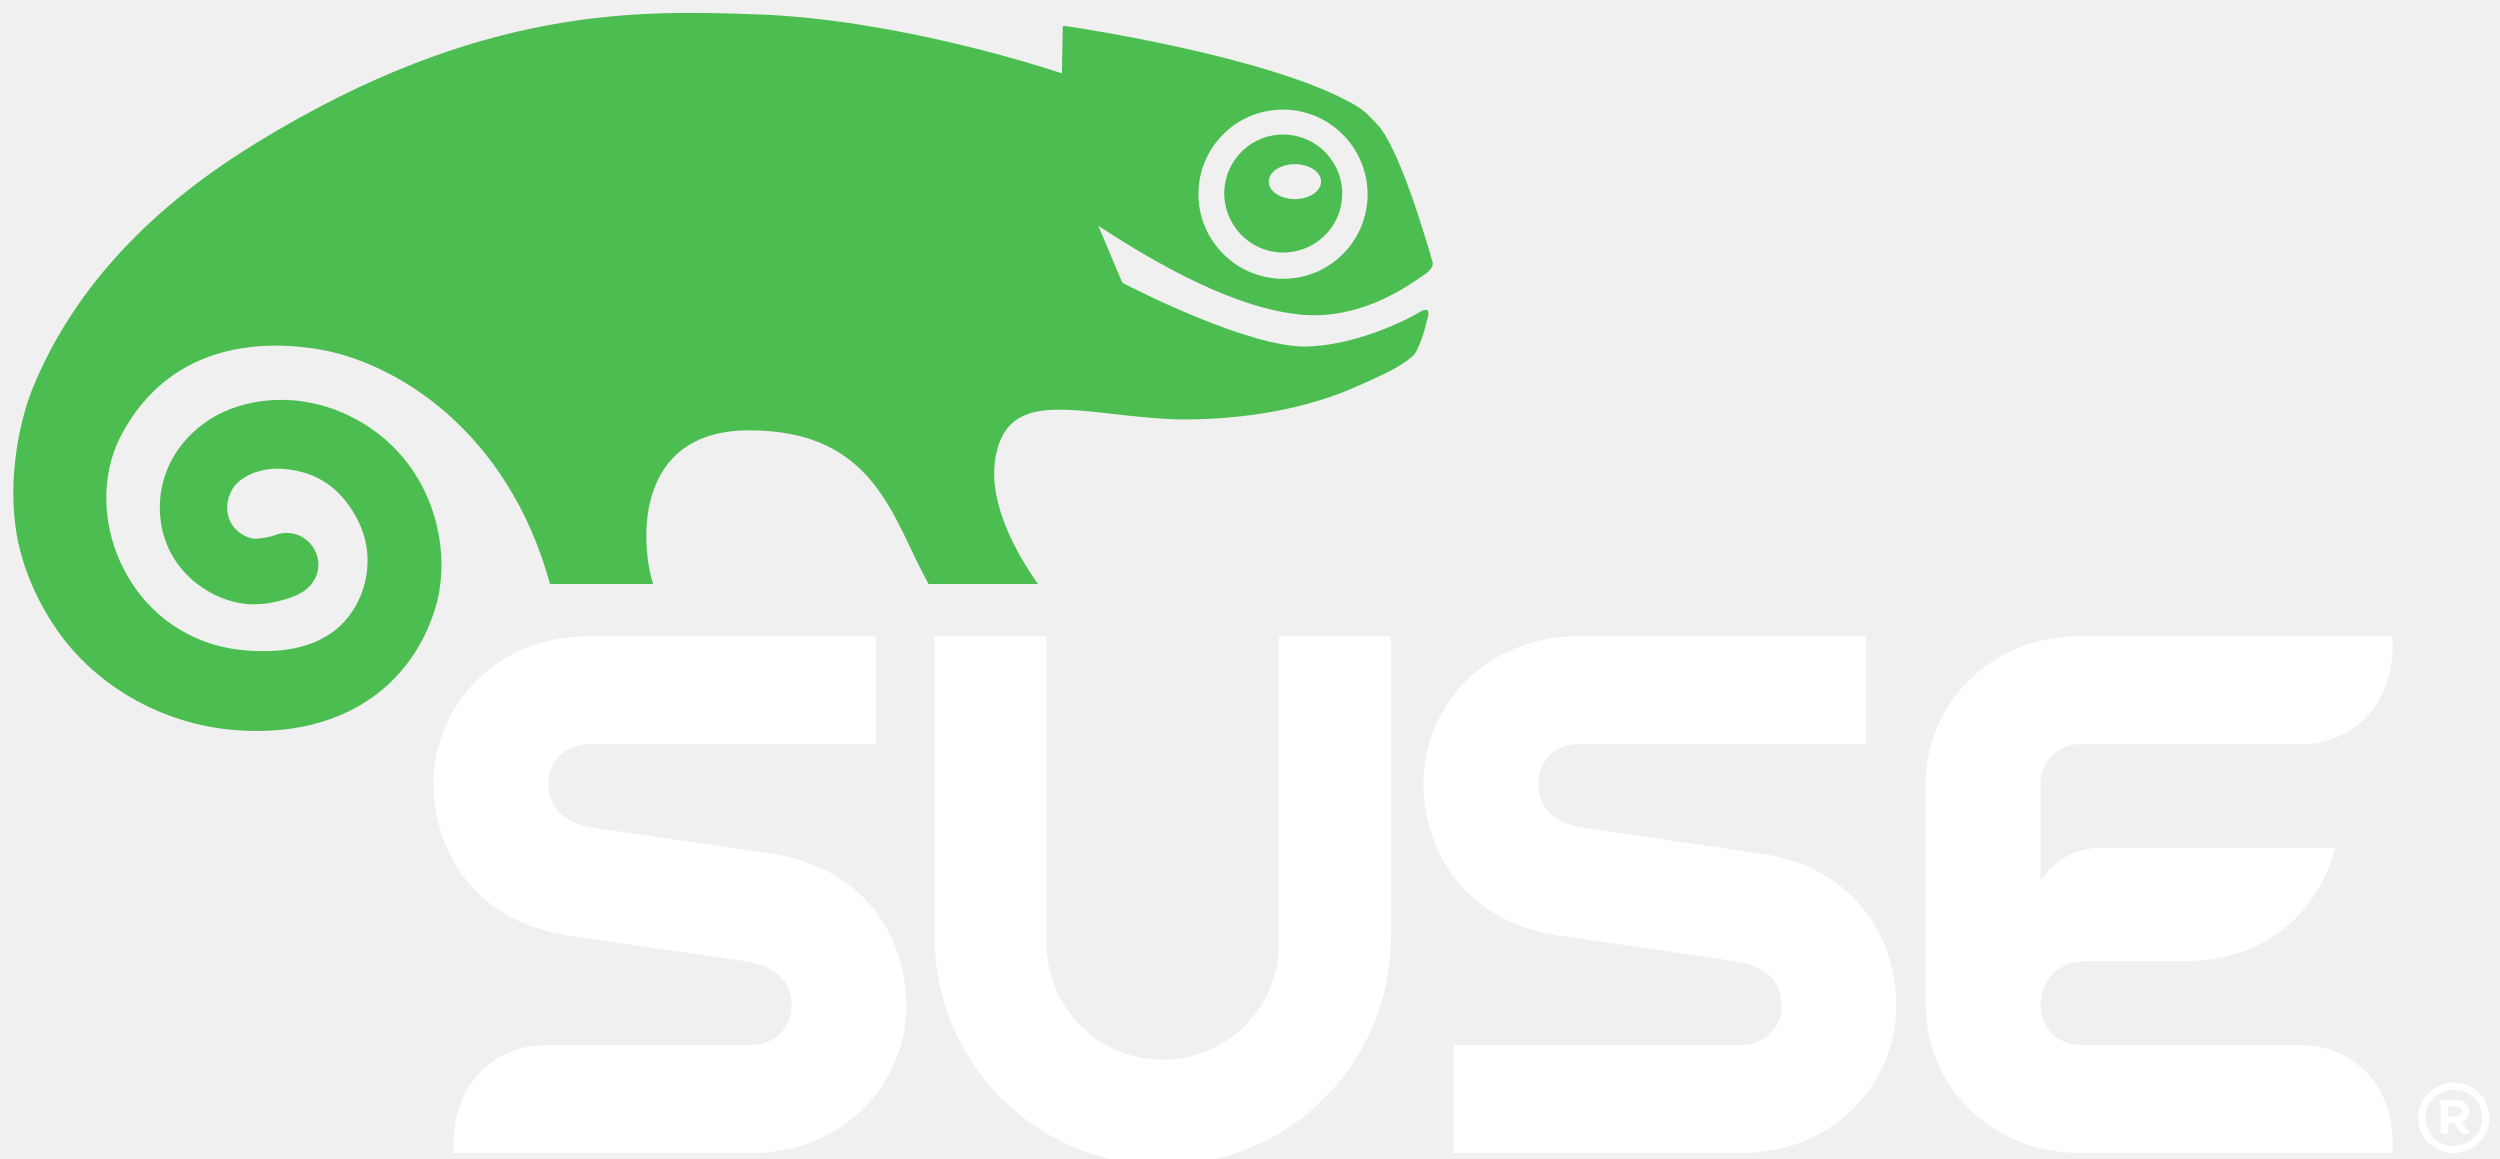
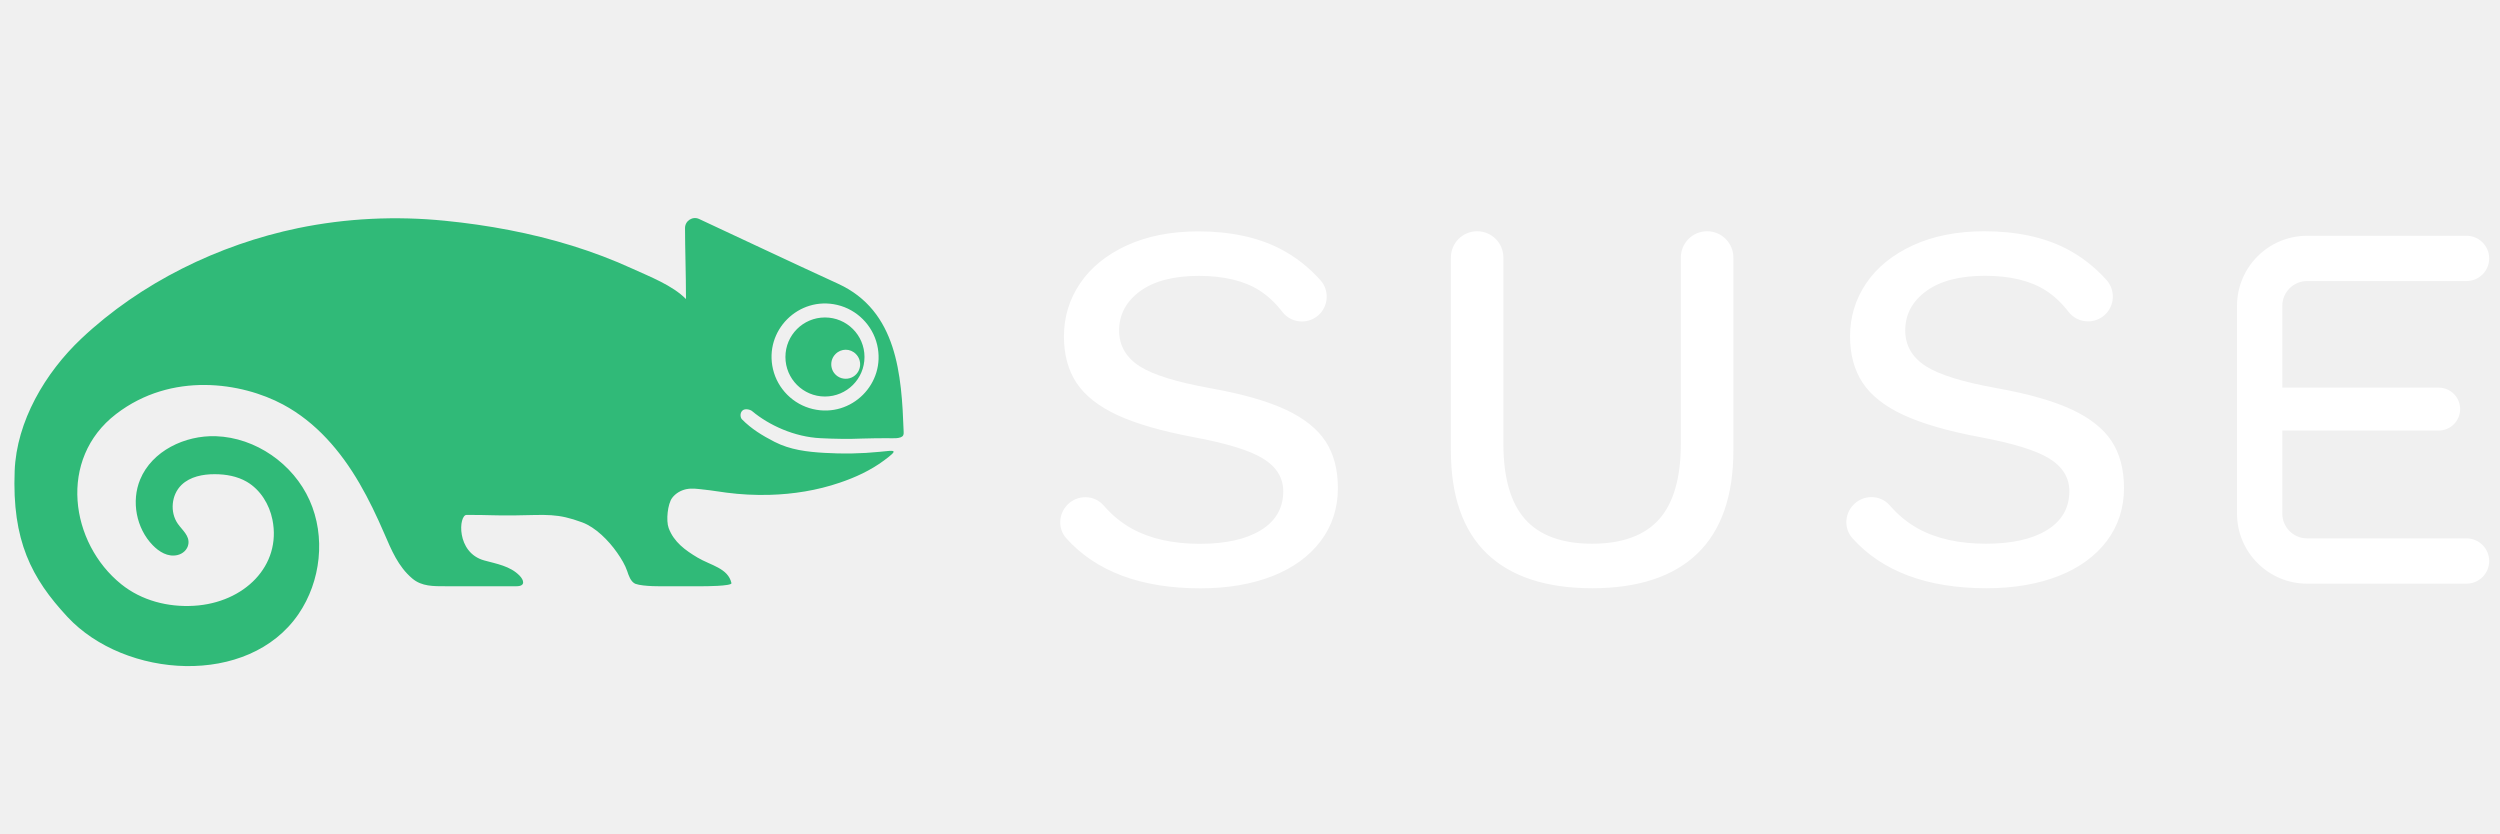
- <svg xmlns="http://www.w3.org/2000/svg" width="187.832" height="87.045" viewBox="0 0 187.832 87.045" id="svg3700" version="1.1">
-   <defs id="defs3702" />
-   <g id="layer1" transform="translate(-220.3695,-934.5538)">
-     <g id="g36490" transform="matrix(2.14305,0,0,-2.14305,-573.7317,1751.811)">
-       <path id="path35667" style="fill:#ffffff;fill-opacity:1;fill-rule:nonzero;stroke:none" d="m 397.635,351.417 c -0.057,0.008 -6.185,0.898 -6.244,0.907 -1.076,0.17 -1.619,0.698 -1.619,1.573 0,0.875 0.751,1.369 1.372,1.369 l 10.123,0 0,3.781 -10.1,0 c -3.206,0 -5.419,-2.436 -5.419,-5.15 0,-2.375 1.426,-4.833 4.689,-5.337 0.057,-0.009 6.186,-0.898 6.245,-0.907 1.075,-0.168 1.62,-0.699 1.62,-1.573 0,-0.874 -0.753,-1.368 -1.376,-1.368 l -7.396,0 0,-0.004 c -1.499,-0.045 -3.076,-1.193 -3.076,-3.443 l 0,-0.335 10.453,0 c 3.204,0 5.417,2.436 5.417,5.15 0,2.375 -1.424,4.834 -4.689,5.337 m 53.718,3.849 c 1.5,0.044 3.077,1.196 3.077,3.447 l 0,0.334 -10.95,0 c -3.206,0 -5.418,-2.436 -5.418,-5.15 l 0,-7.817 c 0,-2.714 2.212,-5.15 5.418,-5.15 l 10.95,0 0,0.335 c 0,2.25 -1.577,3.398 -3.076,3.443 l 0,0.004 -7.896,0 c -0.62,0 -1.374,0.494 -1.374,1.368 0,0.874 0.574,1.573 1.621,1.573 l 3.42,0 c 3.012,0.02 4.747,1.865 5.292,3.972 l -8.229,0 c -1.481,0 -2.103,-1.174 -2.103,-1.174 l 0,3.446 c 0,0.875 0.751,1.369 1.373,1.369 l 7.895,0 z m 5.492,-12.885 c 0,-0.1 -0.072,-0.171 -0.205,-0.171 l -0.265,0 0,0.346 0.259,0 c 0.13,0 0.211,-0.059 0.211,-0.175 m 0.266,0.016 c 0,0.244 -0.183,0.389 -0.468,0.389 l -0.531,0 0,-1.178 0.263,0 0,0.379 0.209,0 0.254,-0.379 0.307,0 -0.291,0.422 c 0.152,0.054 0.257,0.174 0.257,0.367 m 0.457,-0.23 c 0,-0.544 -0.43,-0.988 -0.997,-0.988 -0.565,0 -0.989,0.438 -0.989,0.982 0,0.545 0.427,0.987 0.996,0.987 0.565,0 0.99,-0.437 0.99,-0.981 m 0.258,10e-4 c 0,0.674 -0.547,1.23 -1.248,1.23 -0.702,0 -1.256,-0.562 -1.256,-1.237 0,-0.676 0.548,-1.231 1.249,-1.231 0.702,0 1.255,0.563 1.255,1.238 m -42.439,16.886 0,-10.777 c 0,-2.252 -1.825,-4.076 -4.074,-4.076 -2.252,0 -4.076,1.824 -4.076,4.076 l 0,10.777 -3.925,0 0,-10.551 c 0,-4.419 3.582,-8.001 8.001,-8.001 4.417,0 7.998,3.582 7.998,8.001 l 0,10.551 -3.924,0 z m 21.642,-12.974 c 0,-2.714 -2.212,-5.15 -5.417,-5.15 l -10.099,0 0,3.782 10.12,0 c 0.621,0 1.374,0.494 1.374,1.368 0,0.874 -0.544,1.405 -1.621,1.573 -0.057,0.009 -6.185,0.898 -6.243,0.907 -3.265,0.504 -4.689,2.962 -4.689,5.337 0,2.714 2.212,5.15 5.418,5.15 l 10.1,0 0,-3.781 -10.122,0 c -0.621,0 -1.374,-0.494 -1.374,-1.369 0,-0.875 0.547,-1.403 1.62,-1.573 0.059,-0.009 6.187,-0.899 6.244,-0.907 3.264,-0.503 4.689,-2.962 4.689,-5.337" />
-       <path id="path35671" style="fill:#4cbe51;fill-opacity:1;fill-rule:nonzero;stroke:none" d="m 412.564,374.648 c 0.028,0.792 0.36,1.526 0.94,2.065 0.577,0.542 1.333,0.821 2.125,0.795 1.636,-0.059 2.917,-1.436 2.863,-3.07 -0.03,-0.79 -0.361,-1.523 -0.941,-2.064 -0.576,-0.542 -1.332,-0.821 -2.126,-0.794 -1.633,0.059 -2.915,1.435 -2.861,3.068 m -4.759,5.731 c 0,0 -0.026,-1.438 -0.029,-1.598 -0.708,0.236 -5.855,1.898 -10.679,2.067 -4.091,0.144 -9.677,0.339 -17.572,-4.513 l -0.233,-0.146 c -3.713,-2.317 -6.277,-5.173 -7.617,-8.493 -0.421,-1.045 -0.987,-3.402 -0.427,-5.618 0.242,-0.971 0.693,-1.944 1.3,-2.816 1.371,-1.969 3.672,-3.277 6.15,-3.498 3.498,-0.312 6.149,1.26 7.09,4.201 0.65,2.031 0,5.009 -2.483,6.529 -2.019,1.238 -4.194,0.955 -5.452,0.123 -1.094,-0.725 -1.714,-1.851 -1.703,-3.089 0.025,-2.194 1.915,-3.361 3.274,-3.363 0.395,0 0.792,0.067 1.24,0.214 0.159,0.049 0.308,0.108 0.473,0.21 l 0.052,0.033 0.033,0.019 -0.013,-0.005 c 0.31,0.208 0.5,0.552 0.5,0.919 0,0.102 -0.017,0.204 -0.045,0.308 -0.16,0.553 -0.708,0.891 -1.278,0.786 l -0.076,-0.015 -0.105,-0.035 -0.151,-0.05 c -0.312,-0.079 -0.548,-0.085 -0.597,-0.085 -0.161,0.01 -0.944,0.244 -0.944,1.103 l 0,0.009 c 0.003,0.315 0.129,0.535 0.198,0.656 0.243,0.381 0.909,0.756 1.81,0.677 1.181,-0.102 2.033,-0.707 2.597,-1.849 0.525,-1.064 0.387,-2.37 -0.352,-3.328 -0.736,-0.951 -2.043,-1.353 -3.783,-1.165 -1.754,0.193 -3.237,1.202 -4.068,2.775 -0.812,1.534 -0.857,3.357 -0.116,4.756 1.777,3.351 5.13,3.318 6.969,3 2.612,-0.452 6.575,-2.795 8.062,-8.22 l 3.616,0 c -0.447,1.384 -0.705,5.387 3.366,5.387 4.463,0 5.027,-3.143 6.291,-5.387 l 3.831,0 c -1.008,1.443 -1.716,3.049 -1.492,4.399 0.33,1.993 1.918,1.814 4.112,1.564 0.716,-0.081 1.533,-0.175 2.378,-0.194 2.355,-0.015 4.491,0.419 6.056,1.103 1.013,0.443 1.659,0.735 2.064,1.102 0.146,0.12 0.222,0.318 0.299,0.527 l 0.054,0.14 c 0.067,0.169 0.153,0.532 0.203,0.726 0.104,0.4 -0.25,0.188 -0.25,0.188 -0.685,-0.412 -2.405,-1.197 -4.012,-1.229 -1.992,-0.04 -6.006,2.004 -6.425,2.222 l -0.04,0.047 c -0.101,0.24 -0.703,1.665 -0.831,1.966 2.891,-1.904 5.287,-2.956 7.122,-3.119 2.043,-0.182 3.636,0.933 4.316,1.408 0.072,0.049 0.343,0.231 0.279,0.45 -0.267,0.928 -1.183,4.036 -1.946,4.825 -0.223,0.229 -0.401,0.452 -0.763,0.663 -2.921,1.702 -9.851,2.73 -10.176,2.777 0,0 -0.08,0.02 -0.077,-0.064" />
-       <path id="path35675" style="fill:#4cbe51;fill-opacity:1;fill-rule:nonzero;stroke:none" d="m 415.944,374.373 c -0.509,0 -0.917,0.275 -0.917,0.612 0,0.338 0.408,0.612 0.917,0.612 0.507,0 0.918,-0.274 0.918,-0.612 0,-0.337 -0.411,-0.612 -0.918,-0.612 m -0.34,2.261 c -0.552,0.022 -1.077,-0.175 -1.479,-0.552 -0.403,-0.377 -0.639,-0.887 -0.656,-1.44 -0.037,-1.141 0.856,-2.101 1.995,-2.143 0.554,-0.017 1.079,0.18 1.484,0.554 0.405,0.379 0.638,0.89 0.654,1.44 0.039,1.143 -0.856,2.102 -1.998,2.141" />
+ <svg xmlns="http://www.w3.org/2000/svg" version="1.1" id="Layer_1" x="0px" y="0px" viewBox="0 0 270 90" style="enable-background:new 0 0 270 90;" xml:space="preserve">
+   <style type="text/css">
+ 	.st0{fill:#FFFFFF;}
+ 	.st1{fill:#30BA78;}
+ </style>
+   <g id="Layer_1_1_">
+     <g>
+       <path class="st0" d="M249.166,63.036c-4.173,0-7.569-3.394-7.569-7.568V33.034    c0-4.173,3.396-7.57,7.569-7.57h17.22c1.349,0,2.447,1.098,2.447,2.446    s-1.098,2.444-2.447,2.444h-17.22c-1.476,0-2.677,1.203-2.677,2.681v8.829h16.889    c1.278,0,2.317,1.04,2.317,2.318c0,1.278-1.039,2.317-2.317,2.317h-16.889v8.969    c0,1.477,1.201,2.677,2.677,2.677h17.22c1.349,0,2.447,1.099,2.447,2.447    c0,1.349-1.098,2.444-2.447,2.444H249.166z M171.949,63.53c-4.966,0-8.791-1.26-11.37-3.748    c-2.576-2.482-3.882-6.217-3.882-11.102V27.81c0-1.564,1.27-2.836,2.833-2.836    c1.564,0,2.836,1.272,2.836,2.836v20.122c0,3.655,0.788,6.395,2.341,8.141    c1.561,1.758,3.997,2.649,7.243,2.649c3.243,0,5.681-0.891,7.242-2.649    c1.552-1.747,2.339-4.486,2.339-8.141V27.81c0-1.564,1.273-2.836,2.837-2.836    s2.836,1.272,2.836,2.836v20.87c0,4.882-1.308,8.617-3.886,11.102    C180.737,62.27,176.915,63.53,171.949,63.53 M214.54,63.53c-6.394,0-11.266-1.817-14.475-5.399    c-0.929-1.037-0.87-2.636,0.135-3.64l0.01-0.011l0.01-0.01    c0.509-0.506,1.185-0.783,1.904-0.783c0.761,0,1.477,0.324,1.969,0.893    c0.894,1.033,1.917,1.874,3.044,2.498c1.965,1.091,4.437,1.644,7.347,1.644    c2.761,0,4.963-0.487,6.548-1.448c1.631-0.986,2.459-2.407,2.459-4.227    c0-1.471-0.75-2.672-2.228-3.563c-1.438-0.865-3.865-1.608-7.419-2.275    c-3.453-0.644-6.236-1.45-8.274-2.395c-2.015-0.932-3.495-2.097-4.401-3.469    c-0.906-1.362-1.364-3.053-1.364-5.026c0-2.082,0.584-4.006,1.737-5.714    c1.155-1.712,2.848-3.093,5.035-4.102c2.198-1.014,4.8-1.527,7.734-1.527    c3.43,0,6.396,0.628,8.818,1.867c1.626,0.831,3.098,1.977,4.38,3.405    c0.978,1.094,0.887,2.787-0.207,3.774c-0.493,0.443-1.129,0.687-1.79,0.687    c-0.837,0-1.612-0.381-2.123-1.043c-0.727-0.945-1.545-1.715-2.435-2.287    c-1.646-1.058-3.861-1.594-6.584-1.594c-2.688,0-4.811,0.549-6.309,1.631    c-1.523,1.101-2.297,2.54-2.297,4.271c0,1.625,0.757,2.93,2.252,3.877    c1.452,0.924,3.966,1.699,7.685,2.367c3.374,0.606,6.088,1.383,8.067,2.307    c1.956,0.911,3.401,2.059,4.29,3.412c0.885,1.348,1.334,3.048,1.334,5.052    c0,2.155-0.62,4.074-1.842,5.705c-1.232,1.64-2.983,2.916-5.2,3.791    C220.111,63.082,217.485,63.53,214.54,63.53 M129.64,63.54c-6.396,0-11.266-1.818-14.476-5.4    c-0.929-1.035-0.869-2.635,0.135-3.64l0.015-0.015c0.511-0.508,1.189-0.788,1.911-0.788    c0.762,0,1.48,0.325,1.968,0.893c0.892,1.032,1.914,1.873,3.043,2.498    c1.967,1.093,4.439,1.645,7.348,1.645c2.759,0,4.962-0.487,6.549-1.448    c1.631-0.986,2.458-2.407,2.458-4.225c0-1.474-0.751-2.672-2.228-3.563    c-1.439-0.868-3.867-1.612-7.42-2.279c-3.452-0.643-6.235-1.45-8.274-2.392    c-2.014-0.934-3.496-2.101-4.401-3.469c-0.905-1.363-1.363-3.054-1.363-5.026    c0-2.083,0.584-4.004,1.735-5.713c1.155-1.715,2.849-3.095,5.036-4.103    c2.195-1.012,4.797-1.527,7.734-1.527c3.43,0,6.398,0.629,8.817,1.867    c1.629,0.832,3.101,1.978,4.379,3.405c0.981,1.094,0.887,2.785-0.205,3.773    c-0.493,0.443-1.129,0.687-1.791,0.687c-0.837,0-1.611-0.38-2.122-1.042    c-0.723-0.944-1.545-1.715-2.435-2.288c-1.648-1.06-3.862-1.596-6.584-1.596    c-2.689,0-4.811,0.55-6.311,1.632c-1.522,1.105-2.294,2.542-2.294,4.271    c0,1.625,0.757,2.93,2.251,3.879c1.453,0.924,3.966,1.697,7.687,2.367    c3.37,0.603,6.085,1.38,8.068,2.306c1.956,0.915,3.397,2.063,4.286,3.411    c0.887,1.347,1.336,3.046,1.336,5.055c0,2.156-0.62,4.074-1.845,5.703    c-1.232,1.641-2.982,2.918-5.201,3.793C135.208,63.093,132.582,63.54,129.64,63.54" />
+       <path class="st1" d="M92.441,38.24c-0.606-0.625-1.603-0.625-2.208,0    c-0.681,0.678-0.6,1.85,0.244,2.41c0.516,0.342,1.204,0.342,1.719,0    C93.037,40.09,93.12,38.919,92.441,38.24 M90.423,32.931c-4.172-0.977-7.92,2.772-6.94,6.941    c0.497,2.123,2.184,3.809,4.309,4.307c4.172,0.981,7.922-2.771,6.94-6.943    C94.231,35.113,92.545,33.428,90.423,32.931 M62.879,56.417c-2.719-1.005-3.769-0.803-7.245-0.755    c-2.409,0.03-2.496-0.052-5.245-0.052c-0.85,0-1.162,4.072,1.911,4.918    c1.345,0.37,2.799,0.603,3.811,1.638c0.448,0.457,0.7,1.148-0.335,1.148h-7.63    c-1.335,0-2.595,0.03-3.616-0.833c-1.541-1.302-2.26-3.093-3.031-4.871    c-0.8-1.848-1.663-3.669-2.677-5.411c-2.015-3.463-4.679-6.596-8.252-8.51    c-4.462-2.393-12.034-3.58-18.031,1.025c-6.319,4.852-4.966,13.94,0.562,18.386    c2.183,1.757,5.028,2.491,7.826,2.326c5.466-0.316,9.497-4.345,8.496-9.303    c-0.334-1.659-1.302-3.231-2.761-4.087c-1.037-0.606-2.266-0.821-3.467-0.823    c-1.291-0.004-2.664,0.262-3.593,1.16c-1.098,1.063-1.275,2.942-0.398,4.194    c0.485,0.694,1.275,1.279,1.142,2.183c-0.091,0.611-0.596,1.066-1.198,1.201    c-1.025,0.229-1.964-0.356-2.656-1.07c-1.776-1.829-2.332-4.741-1.354-7.098    c1.278-3.086,4.833-4.783,8.17-4.673c4.303,0.145,8.359,2.983,10.122,6.91    c1.765,3.929,1.236,8.75-1.195,12.305c-5.403,7.897-18.746,6.964-24.945,0.305    C3.401,62.451,1.288,58.398,1.584,50.848c0.208-5.334,3.287-10.59,7.211-14.287    c6.394-6.025,14.814-10.145,23.383-11.921c5.204-1.076,10.576-1.328,15.858-0.8    c4.659,0.462,9.289,1.316,13.766,2.702c2.223,0.692,4.41,1.516,6.523,2.486    c1.865,0.856,4.309,1.79,5.761,3.269c0-2.678-0.104-5.62-0.104-7.669    c0-0.781,0.822-1.31,1.526-0.976c3.03,1.406,10.208,4.797,14.993,6.986    c6.415,2.931,6.869,9.846,7.093,15.976c0.005,0.137,0.011,0.278-0.05,0.4    c-0.202,0.42-1.283,0.306-1.679,0.311c-0.767,0.008-1.925,0.003-2.692,0.038    c-1.531,0.066-3.022,0.038-4.554-0.038c-2.832-0.137-5.569-1.4-7.403-2.933    c-0.183-0.155-0.775-0.323-1.053-0.033c-0.29,0.299-0.191,0.766-0.034,0.926    c1.052,1.061,2.191,1.747,3.518,2.432c1.685,0.865,3.522,1.085,5.384,1.193    c1.995,0.118,4.003,0.088,5.994-0.116c1.662-0.17,2.091-0.285,0.451,0.934    c-1.441,1.071-3.111,1.841-4.806,2.41c-2.432,0.828-4.998,1.236-7.56,1.307    c-1.554,0.042-3.107-0.038-4.648-0.239c-0.798-0.099-1.589-0.244-2.39-0.325    c-0.649-0.066-1.322-0.187-1.969-0.047c-0.588,0.128-1.131,0.446-1.5,0.925    c-0.507,0.662-0.682,2.479-0.389,3.266c0.565,1.526,1.809,2.412,3.123,3.195    c1.423,0.846,3.294,1.136,3.659,2.753c0.075,0.338-2.95,0.347-3.293,0.342h-4.026    c0,0-2.188,0.052-3.04-0.258c-0.027-0.008-0.05-0.02-0.077-0.034    c-0.462-0.249-0.663-0.869-0.821-1.339c-0.225-0.662-0.619-1.324-1.098-2.008    C65.73,58.376,64.333,56.956,62.879,56.417 M93.365,38.553c0,2.36-1.911,4.271-4.27,4.271    c-2.358,0-4.269-1.911-4.269-4.271c0-2.357,1.911-4.267,4.269-4.267    C91.454,34.286,93.365,36.196,93.365,38.553" />
    </g>
  </g>
</svg>
